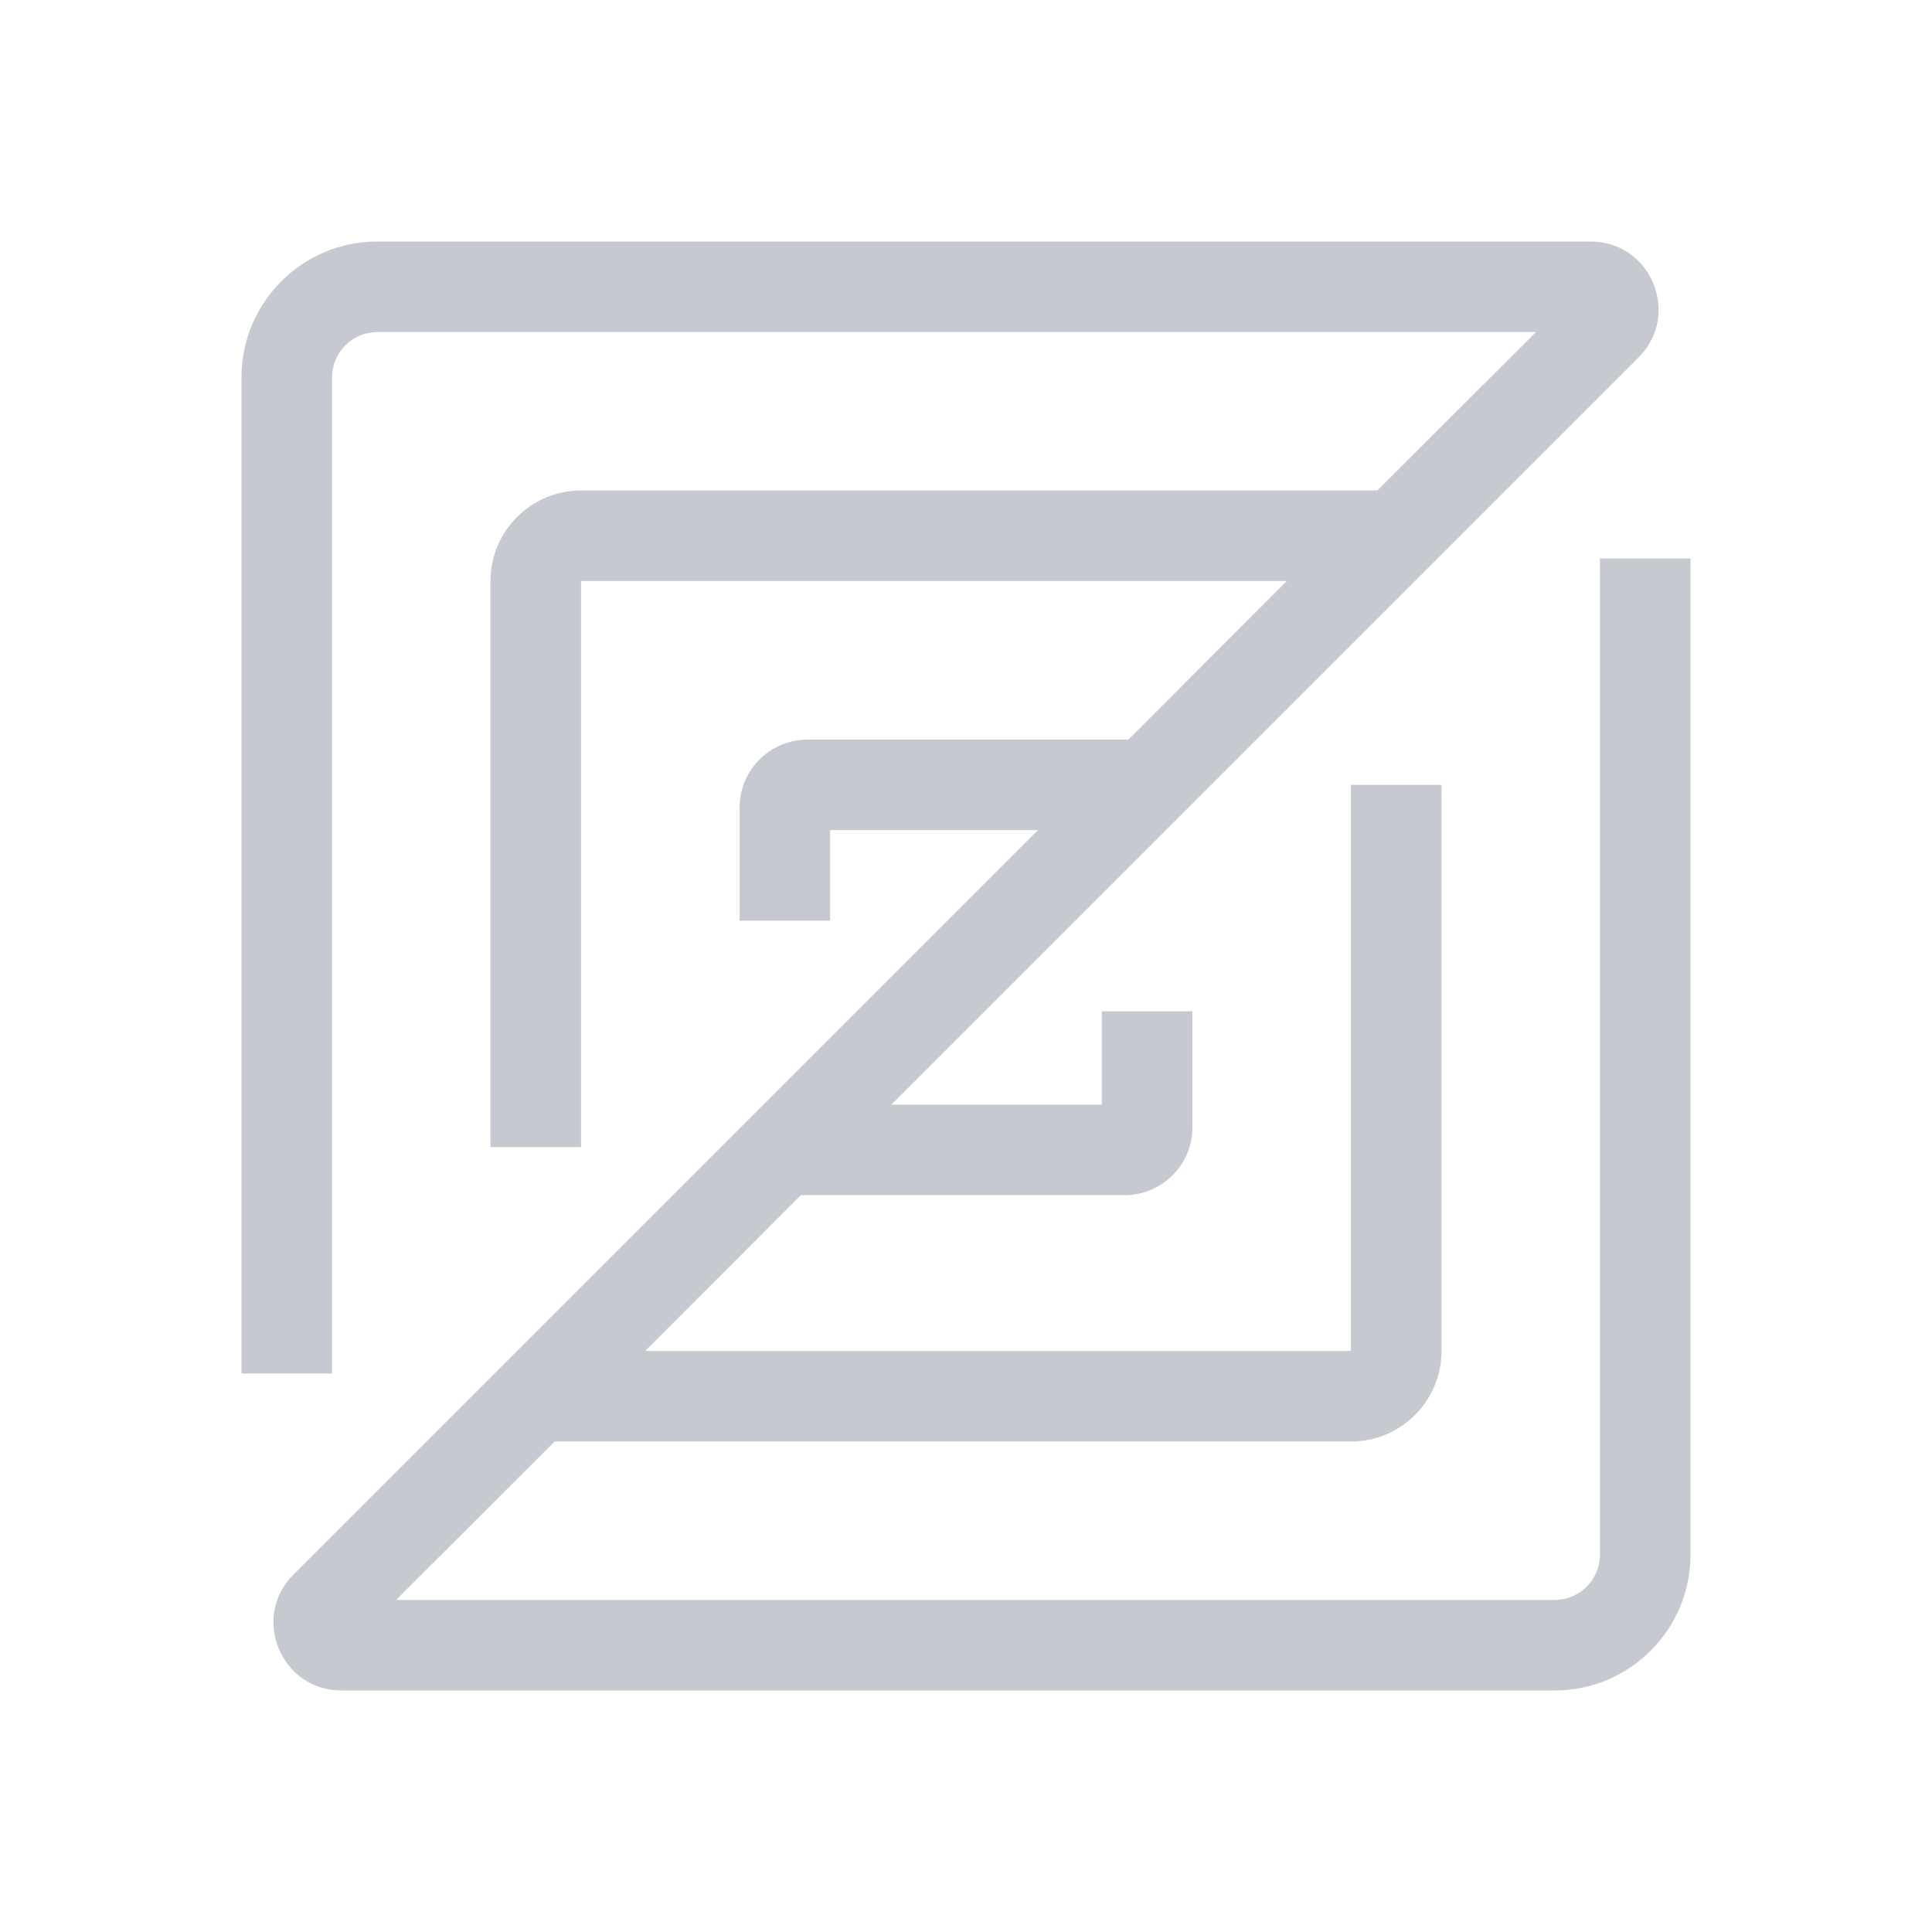
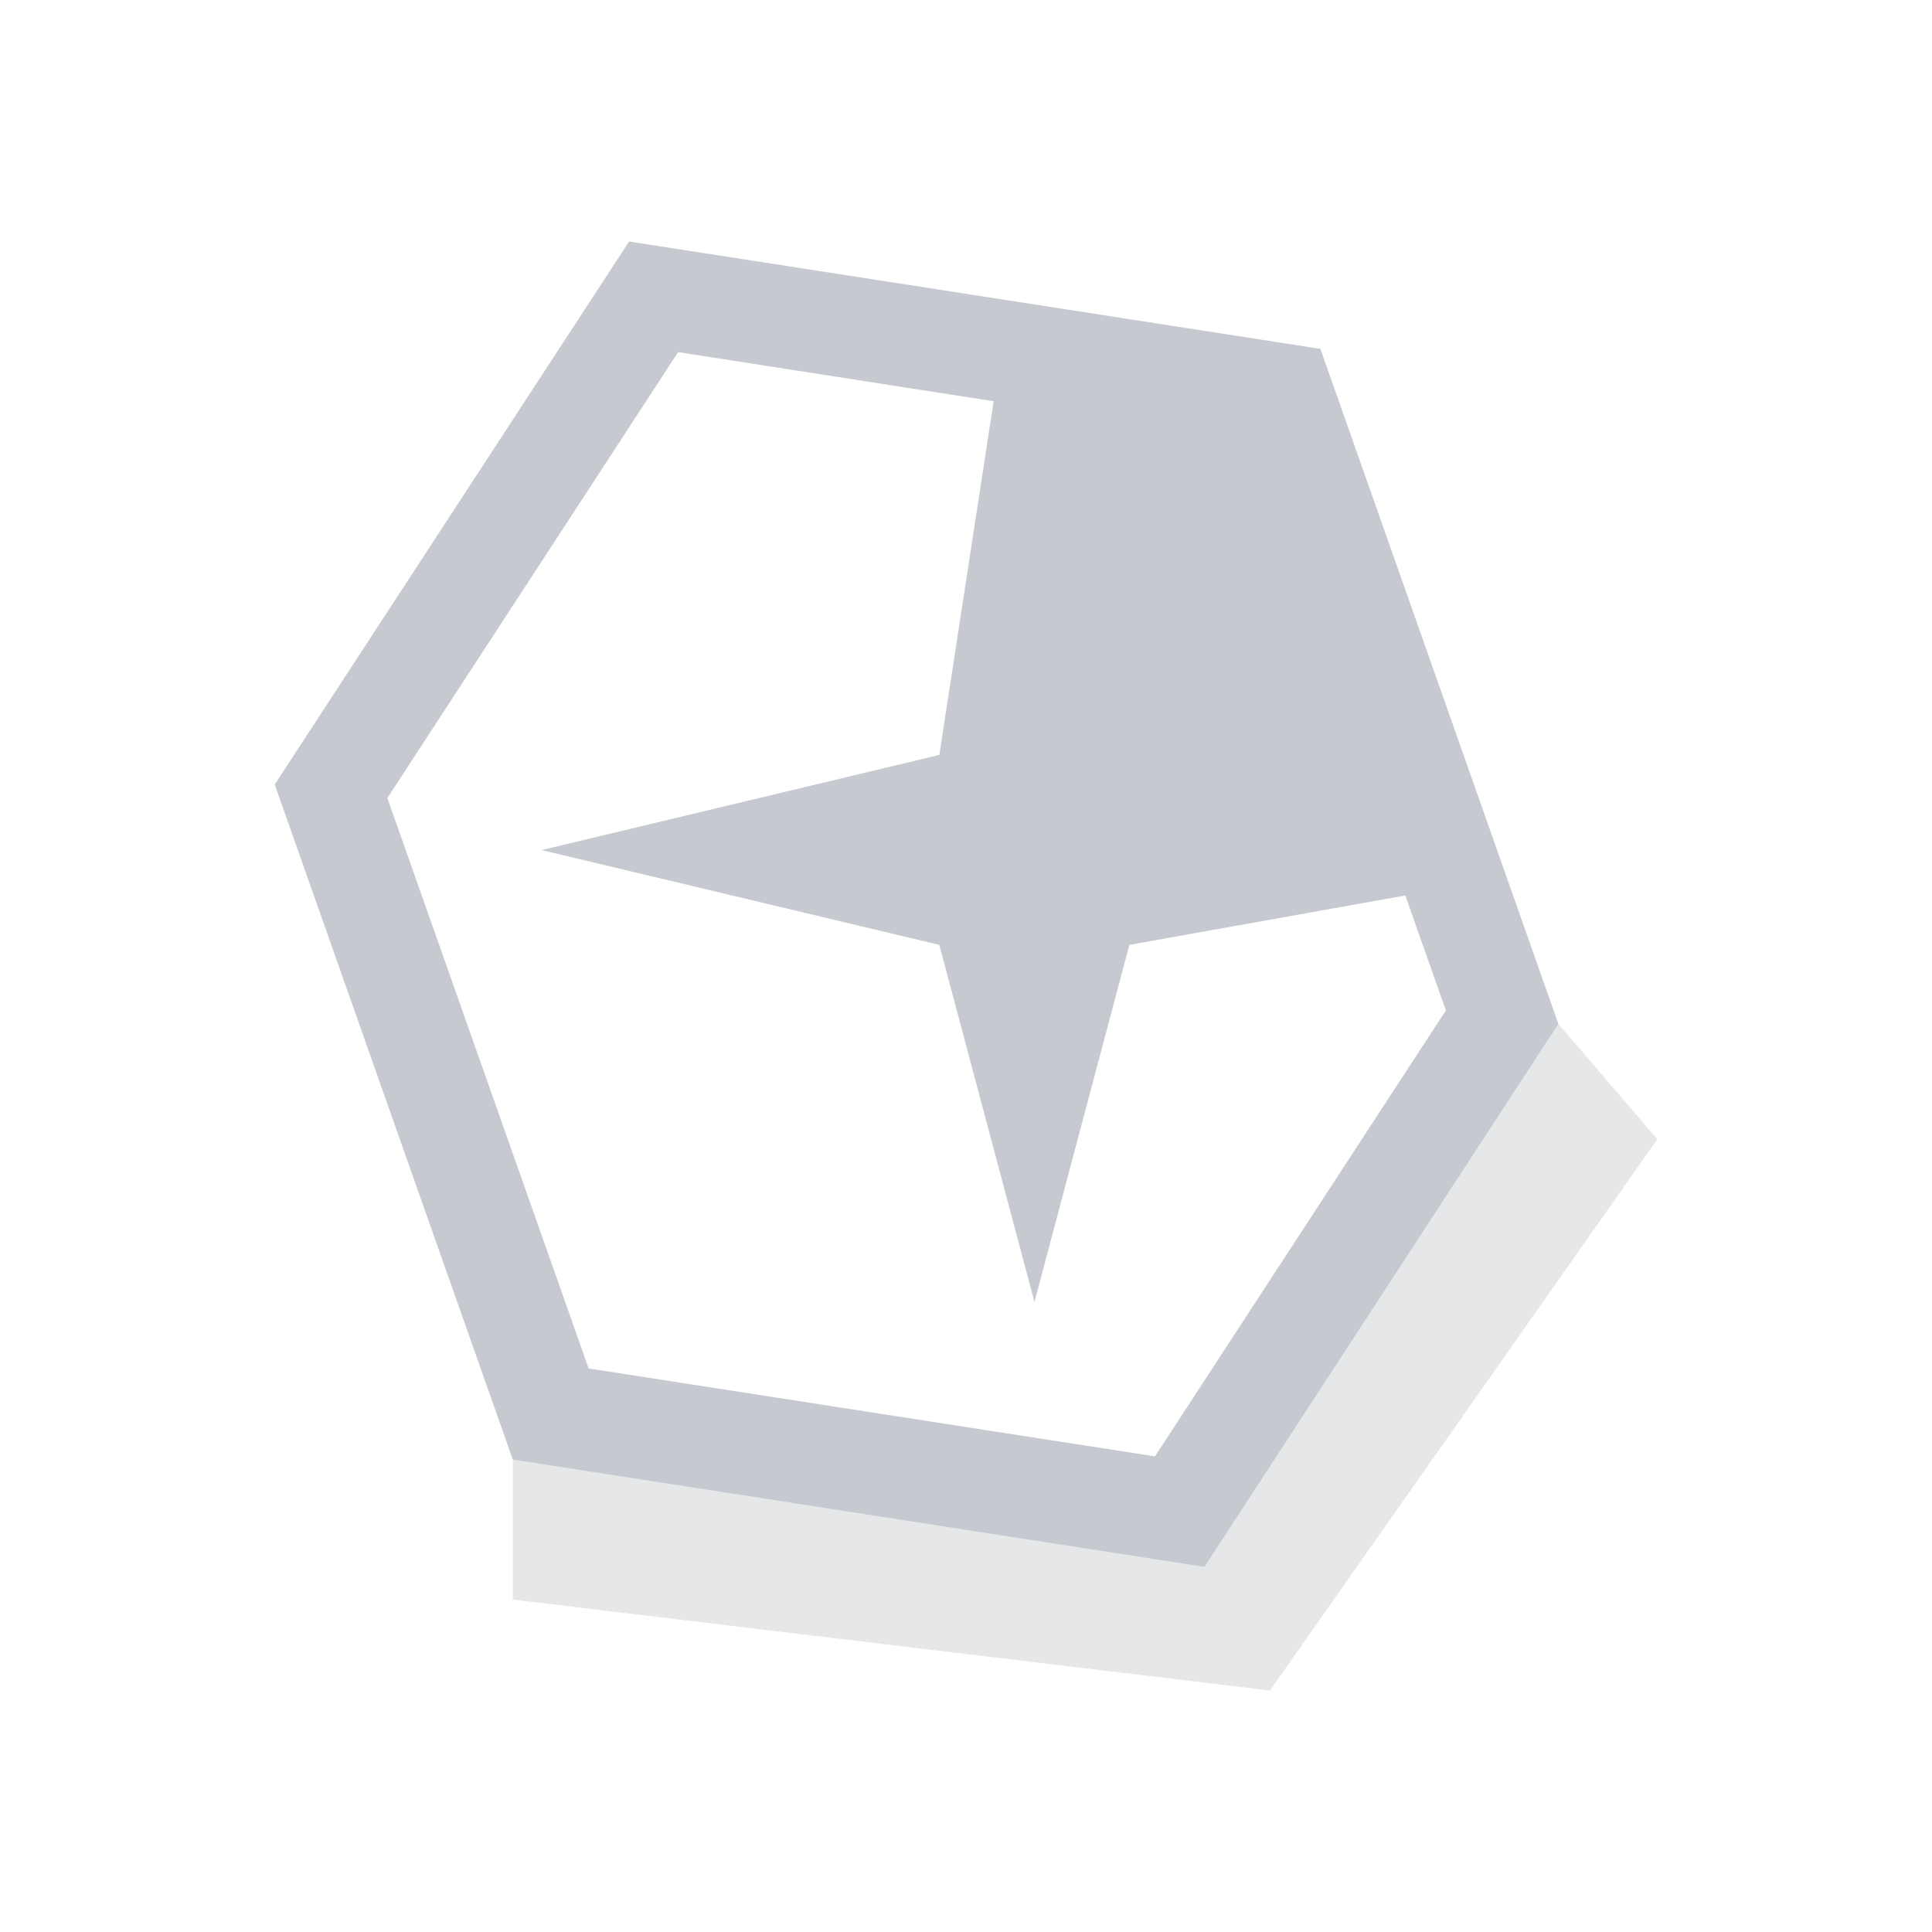
<svg xmlns="http://www.w3.org/2000/svg" width="16" height="16" viewBox="0 0 16 16" fill="none">
-   <path fill-rule="evenodd" clip-rule="evenodd" d="M3.125 2.75C2.918 2.75 2.75 2.918 2.75 3.125V11.375H2V3.125C2 2.504 2.504 2 3.125 2H13.172C13.674 2 13.924 2.606 13.57 2.96L7.382 9.148H9.125V8.375H9.875V9.336C9.875 9.647 9.623 9.898 9.312 9.898H6.632L5.343 11.188H11.188V6.5H11.938V11.188C11.938 11.602 11.602 11.938 11.188 11.938H4.593L3.28 13.25H12.875C13.082 13.25 13.25 13.082 13.25 12.875V4.625H14V12.875C14 13.496 13.496 14 12.875 14H2.828C2.327 14 2.076 13.394 2.43 13.04L8.595 6.875H6.875V7.625H6.125V6.688C6.125 6.377 6.377 6.125 6.688 6.125H9.345L10.657 4.812H4.812V9.5H4.062V4.812C4.062 4.398 4.398 4.062 4.812 4.062H11.407L12.72 2.75H3.125Z" fill="#C6CAD0" />
+   <path fill="#C6CAD0" fill-rule="evenodd" fill-opacity="0.45" d="M4.247,12.088 L9.975,12.977 L12.906,8.48 L13.725,9.435 L10.517,14 L4.247,13.247Z" />
+   <path fill="#C6CAD0" fill-rule="evenodd" d="M2.275,6.497 L4.247,12.088 L9.975,12.977 L12.906,8.48 L10.935,2.889 L5.21,2ZM5.616,2.916 L8.229,3.323 L7.779,6.252 L4.485,7.04 L7.779,7.825 L8.567,10.782 L9.353,7.825 L11.638,7.416 L11.974,8.368 L9.565,12.061 L4.875,11.333 L3.208,6.609Z" />
</svg>
